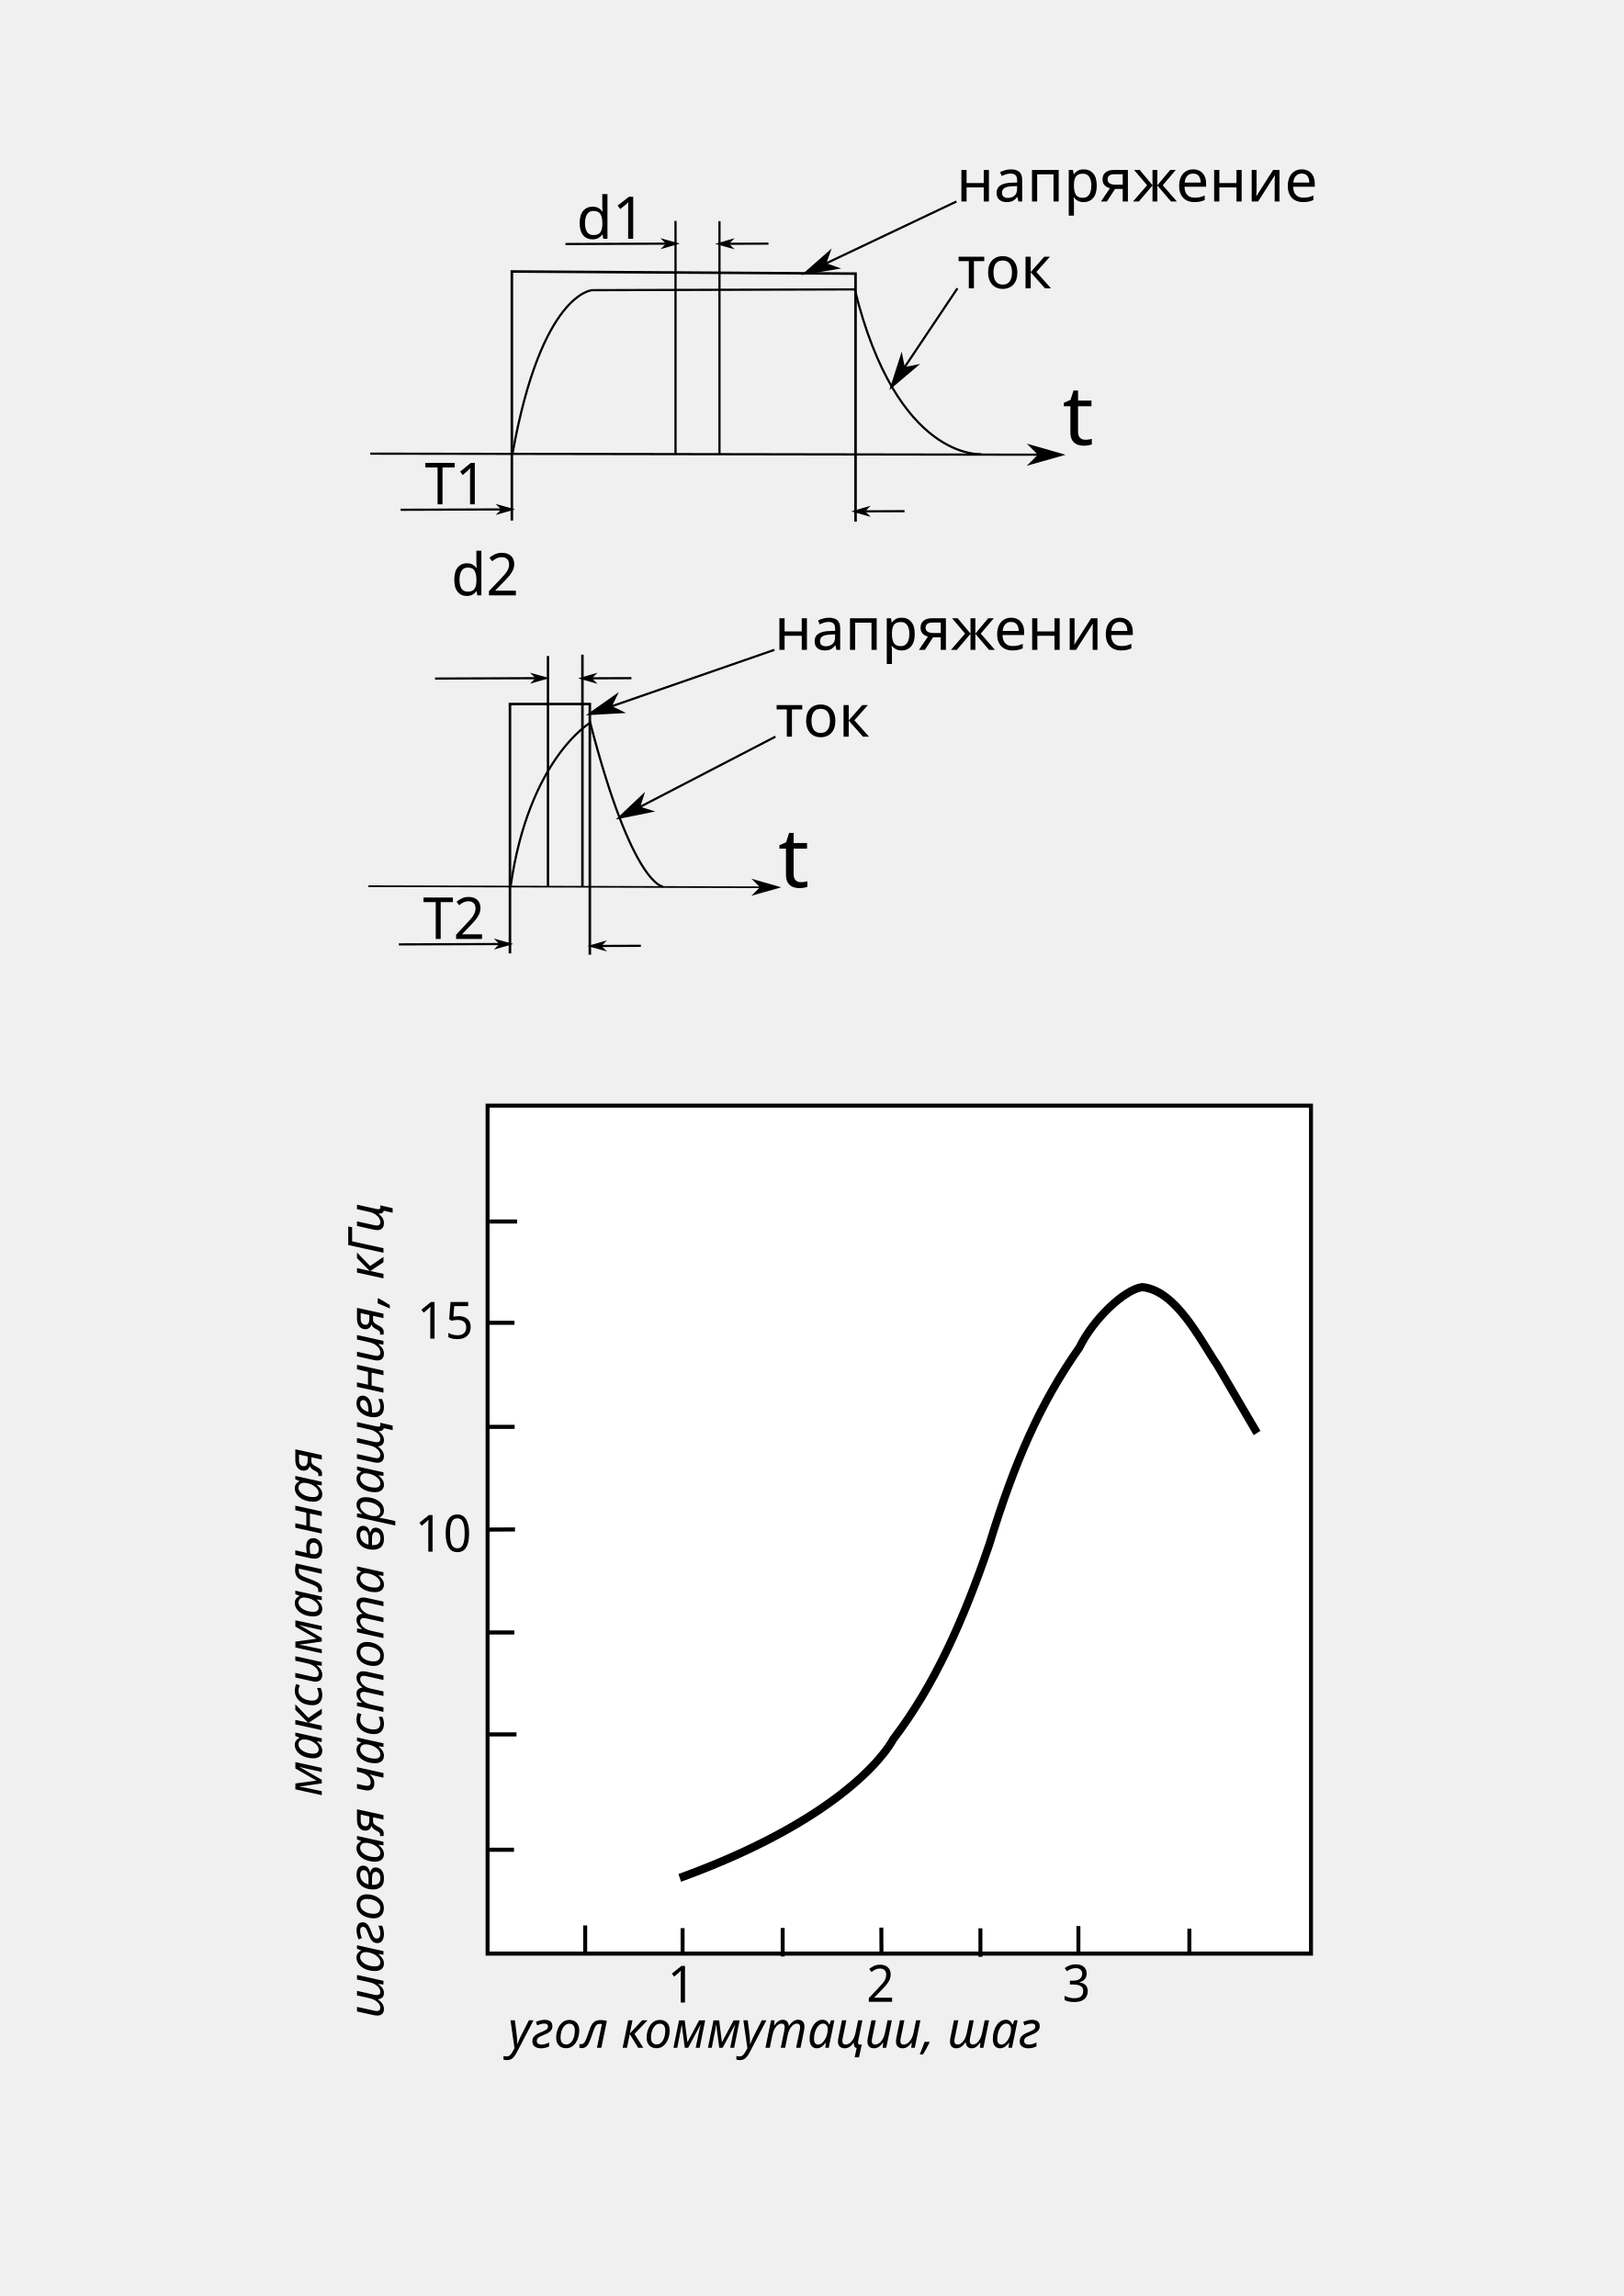
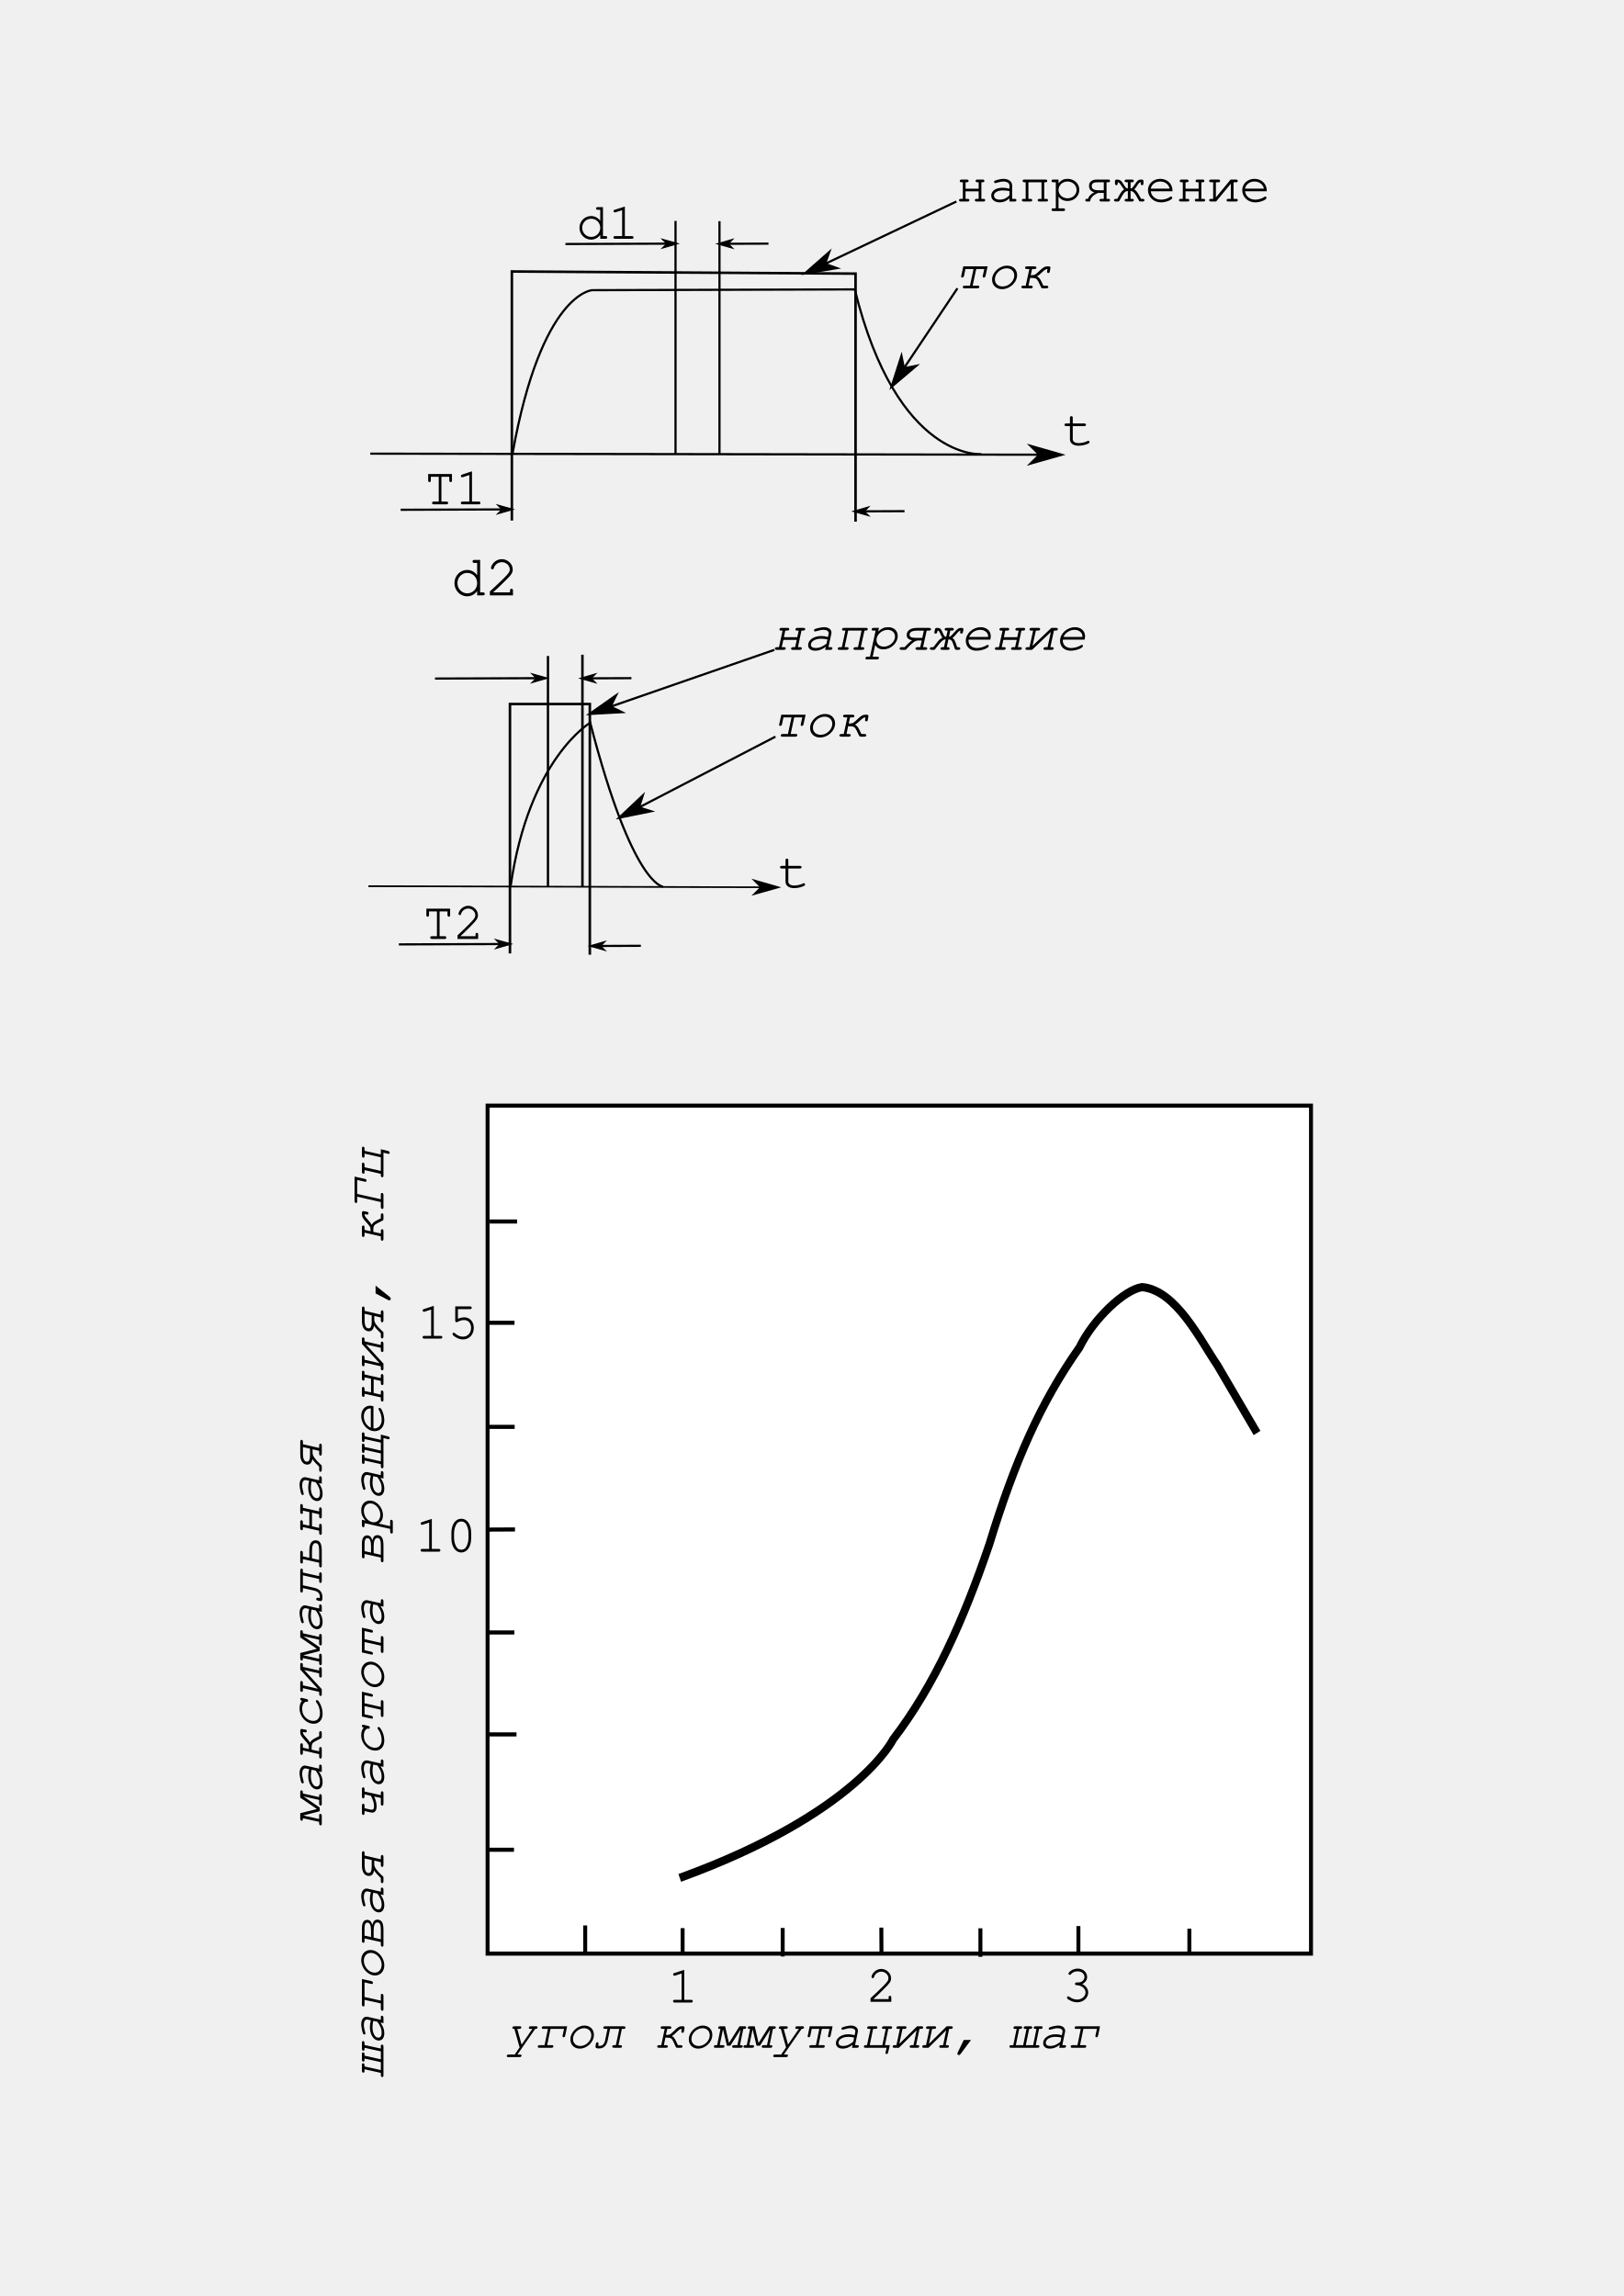
<svg xmlns="http://www.w3.org/2000/svg" xmlns:ns1="http://www.openswatchbook.org/uri/2009/osb" width="744.094" height="1052.362" id="svg2" version="1.1">
  <defs id="defs4">
    <linearGradient id="linearGradient13068" ns1:paint="gradient">
      <stop style="stop-color:#000000;stop-opacity:1;" offset="0" id="stop13070" />
      <stop style="stop-color:#000000;stop-opacity:0;" offset="1" id="stop13072" />
    </linearGradient>
    <marker orient="auto" refY="0.0" refX="0.0" id="Arrow1Mstart" style="overflow:visible">
      <path id="path4060" d="M 0.0,0.0 L 5.0,-5.0 L -12.5,0.0 L 5.0,5.0 L 0.0,0.0 z " style="fill-rule:evenodd;stroke:#000000;stroke-width:1.0pt" transform="scale(0.4) translate(10,0)" />
    </marker>
    <marker orient="auto" refY="0.0" refX="0.0" id="Arrow2Mend" style="overflow:visible;">
      <path id="path4081" style="fill-rule:evenodd;stroke-width:0.625;stroke-linejoin:round;" d="M 8.719,4.034 L -2.207,0.016 L 8.719,-4.002 C 6.973,-1.63 6.983,1.616 8.719,4.034 z " transform="scale(0.6) rotate(180) translate(0,0)" />
    </marker>
    <marker orient="auto" refY="0.0" refX="0.0" id="Arrow2Mstart" style="overflow:visible">
      <path id="path4078" style="fill-rule:evenodd;stroke-width:0.625;stroke-linejoin:round" d="M 8.719,4.034 L -2.207,0.016 L 8.719,-4.002 C 6.973,-1.63 6.983,1.616 8.719,4.034 z " transform="scale(0.6) translate(0,0)" />
    </marker>
    <marker orient="auto" refY="0.0" refX="0.0" id="Arrow1Mend" style="overflow:visible;">
      <path id="path4063" d="M 0.0,0.0 L 5.0,-5.0 L -12.5,0.0 L 5.0,5.0 L 0.0,0.0 z " style="fill-rule:evenodd;stroke:#000000;stroke-width:1.0pt;" transform="scale(0.4) rotate(180) translate(10,0)" />
    </marker>
    <marker orient="auto" refY="0.0" refX="0.0" id="Arrow1Lstart" style="overflow:visible">
      <path id="path4054" d="M 0.0,0.0 L 5.0,-5.0 L -12.5,0.0 L 5.0,5.0 L 0.0,0.0 z " style="fill-rule:evenodd;stroke:#000000;stroke-width:1.0pt" transform="scale(0.8) translate(12.5,0)" />
    </marker>
    <marker orient="auto" refY="0.0" refX="0.0" id="Arrow1Lend" style="overflow:visible;">
      <path id="path4057" d="M 0.0,0.0 L 5.0,-5.0 L -12.5,0.0 L 5.0,5.0 L 0.0,0.0 z " style="fill-rule:evenodd;stroke:#000000;stroke-width:1.0pt;" transform="scale(0.8) rotate(180) translate(12.5,0)" />
    </marker>
    <marker orient="auto" refY="0" refX="0" id="Arrow1Mstart-7" style="overflow:visible">
      <path id="path4060-8" d="M 0,0 5,-5 -12.5,0 5,5 0,0 z" style="fill-rule:evenodd;stroke:#000000;stroke-width:1pt" transform="matrix(0.4,0,0,0.4,4,0)" />
    </marker>
    <marker orient="auto" refY="0" refX="0" id="marker11622" style="overflow:visible">
      <path id="path11624" d="M 0,0 5,-5 -12.5,0 5,5 0,0 z" style="fill-rule:evenodd;stroke:#000000;stroke-width:1pt" transform="matrix(0.4,0,0,0.4,4,0)" />
    </marker>
    <marker orient="auto" refY="0" refX="0" id="Arrow1Mstart-4" style="overflow:visible">
      <path id="path4060-3" d="M 0,0 5,-5 -12.5,0 5,5 0,0 z" style="fill-rule:evenodd;stroke:#000000;stroke-width:1pt" transform="matrix(0.4,0,0,0.4,4,0)" />
    </marker>
    <marker orient="auto" refY="0" refX="0" id="marker11690" style="overflow:visible">
      <path id="path11692" d="M 0,0 5,-5 -12.5,0 5,5 0,0 z" style="fill-rule:evenodd;stroke:#000000;stroke-width:1pt" transform="matrix(0.4,0,0,0.4,4,0)" />
    </marker>
    <marker orient="auto" refY="0" refX="0" id="Arrow1Mstart-2" style="overflow:visible">
      <path id="path4060-0" d="M 0,0 5,-5 -12.5,0 5,5 0,0 z" style="fill-rule:evenodd;stroke:#000000;stroke-width:1pt" transform="matrix(0.4,0,0,0.4,4,0)" />
    </marker>
    <marker orient="auto" refY="0" refX="0" id="marker11729" style="overflow:visible">
      <path id="path11731" d="M 0,0 5,-5 -12.5,0 5,5 0,0 z" style="fill-rule:evenodd;stroke:#000000;stroke-width:1pt" transform="matrix(0.4,0,0,0.4,4,0)" />
    </marker>
    <marker orient="auto" refY="0" refX="0" id="Arrow1Lstart-3" style="overflow:visible">
      <path id="path4054-8" d="M 0,0 5,-5 -12.5,0 5,5 0,0 z" style="fill-rule:evenodd;stroke:#000000;stroke-width:1pt" transform="matrix(0.8,0,0,0.8,10,0)" />
    </marker>
    <marker orient="auto" refY="0" refX="0" id="marker13031" style="overflow:visible">
      <path id="path13033" d="M 0,0 5,-5 -12.5,0 5,5 0,0 z" style="fill-rule:evenodd;stroke:#000000;stroke-width:1pt" transform="matrix(0.8,0,0,0.8,10,0)" />
    </marker>
  </defs>
  <g id="layer1">
    <flowRoot xml:space="preserve" id="flowRoot3019" style="fill:black;stroke:none;stroke-opacity:1;stroke-width:1px;stroke-linejoin:miter;stroke-linecap:butt;fill-opacity:1;font-family:Sans;font-style:normal;font-weight:normal;font-size:40px;line-height:125%;letter-spacing:0px;word-spacing:0px">
      <flowRegion id="flowRegion3021">
        <rect id="rect3023" width="50.357" height="41.786" x="375" y="252.719" />
      </flowRegion>
      <flowPara id="flowPara3025" />
    </flowRoot>
    <flowRoot xml:space="preserve" id="flowRoot11762" style="fill:black;stroke:none;stroke-opacity:1;stroke-width:1px;stroke-linejoin:miter;stroke-linecap:butt;fill-opacity:1;font-family:Sans;font-style:normal;font-weight:normal;font-size:40px;line-height:125%;letter-spacing:0px;word-spacing:0px">
      <flowRegion id="flowRegion11764">
        <rect id="rect11766" width="45.714" height="83.571" x="313.571" y="341.648" />
      </flowRegion>
      <flowPara id="flowPara11768" />
    </flowRoot>
    <g id="g13288" transform="translate(119.7143,51.42857)">
      <path id="path3007" d="m 49.985,156.502 316.683,0.505" style="fill:none;stroke:#000000;stroke-width:1px;stroke-linecap:butt;stroke-linejoin:miter;stroke-opacity:1;marker-end:url(#Arrow1Lend)" />
      <text transform="scale(1.024472,0.9761125)" id="text3027" y="156.216" x="358.397" style="font-size:38.768px;font-style:normal;font-weight:normal;line-height:125%;letter-spacing:0px;word-spacing:0px;fill:#000000;fill-opacity:1;stroke:none;font-family:Sans" xml:space="preserve">
-         <tspan y="156.216" x="358.397" id="tspan3029">t</tspan>
+         <tspan y="156.216" x="358.397" id="tspan3029" style="-inkscape-font-specification:Courier;font-family:Courier;font-weight:normal;font-style:normal;font-stretch:normal;font-variant:normal;font-size:24px">t</tspan>
      </text>
      <path id="path3031" d="m 114.857,187.165 0,-114.16 157.5,0.98 0,113.67" style="fill:none;stroke:#000000;stroke-width:1.171px;stroke-linecap:butt;stroke-linejoin:miter;stroke-opacity:1" />
      <path id="path3035" d="m 115.214,156.219 c 13.214,-73.571 36.429,-74.643 36.429,-74.643 0,0 80.238,-0.238 120.357,-0.357 19.401,78.88 58.047,75.505 58.047,75.505" style="fill:none;stroke:#000000;stroke-width:1px;stroke-linecap:butt;stroke-linejoin:miter;stroke-opacity:1" />
      <path id="path3092" d="m 210,49.957 -5e-5,106.62" style="fill:none;stroke:#000000;stroke-width:1px;stroke-linecap:butt;stroke-linejoin:miter;stroke-opacity:1" />
      <path id="path3094" d="m 189.857,156.576 1.8e-4,-106.745" style="fill:none;stroke:#000000;stroke-width:1.002px;stroke-linecap:butt;stroke-linejoin:miter;stroke-opacity:1" />
      <path id="path6300" d="m 189.857,60.237 -50.446,0.179" style="fill:none;stroke:#000000;stroke-width:1px;stroke-linecap:butt;stroke-linejoin:miter;stroke-opacity:1;marker-start:url(#Arrow1Mstart);marker-mid:none" />
      <path id="path10068" d="m 210,60.326 22.446,-0.089" style="fill:none;stroke:#000000;stroke-width:1px;stroke-linecap:butt;stroke-linejoin:miter;stroke-opacity:1;marker-start:url(#Arrow1Mstart)" />
      <text transform="scale(0.9973234,1.002684)" id="text11606" y="57.853" x="144.839" style="font-size:26.872px;font-style:normal;font-weight:normal;line-height:125%;letter-spacing:0px;word-spacing:0px;fill:#000000;fill-opacity:1;stroke:none;font-family:Sans" xml:space="preserve">
-         <tspan y="57.853" x="144.839" id="tspan11608">d1</tspan>
+         <tspan y="57.853" x="144.839" id="tspan11608" style="font-size:24px;-inkscape-font-specification:Courier;font-family:Courier;font-weight:normal;font-style:normal;font-stretch:normal;font-variant:normal">d1</tspan>
      </text>
      <text transform="scale(0.9846894,1.015549)" id="text11606-8" y="218.068" x="88.395" style="font-size:26.532px;font-style:normal;font-weight:normal;line-height:125%;letter-spacing:0px;word-spacing:0px;fill:#000000;fill-opacity:1;stroke:none;font-family:Sans" xml:space="preserve">
-         <tspan y="218.068" x="88.395" id="tspan11608-0">d2</tspan>
+         <tspan y="218.068" x="88.395" id="tspan11608-0" style="-inkscape-font-specification:Courier;font-family:Courier;font-weight:normal;font-style:normal;font-stretch:normal;font-variant:normal">d2</tspan>
      </text>
      <path id="path6300-7" d="M 114.352,182.046 63.906,182.225" style="fill:none;stroke:#000000;stroke-width:1px;stroke-linecap:butt;stroke-linejoin:miter;stroke-opacity:1;marker-start:url(#Arrow1Mstart);marker-mid:none" />
      <path id="path10068-7" d="m 272.357,182.954 22.446,-0.089" style="fill:none;stroke:#000000;stroke-width:1px;stroke-linecap:butt;stroke-linejoin:miter;stroke-opacity:1;marker-start:url(#Arrow1Mstart)" />
      <text transform="scale(0.9726274,1.028143)" id="text11713" y="174.809" x="77.052" style="font-size:25.882px;font-style:normal;font-weight:normal;line-height:125%;letter-spacing:0px;word-spacing:0px;fill:#000000;fill-opacity:1;stroke:none;font-family:Sans" xml:space="preserve">
-         <tspan y="174.809" x="77.052" id="tspan11715">T1</tspan>
+         <tspan y="174.809" x="77.052" id="tspan11715" style="font-size:24px;-inkscape-font-specification:Courier;font-family:Courier;font-weight:normal;font-style:normal;font-stretch:normal;font-variant:normal">T1</tspan>
      </text>
      <text id="text11758" y="40.934" x="318.571" style="font-size:40px;font-style:normal;font-weight:normal;line-height:125%;letter-spacing:0px;word-spacing:0px;fill:#000000;fill-opacity:1;stroke:none;font-family:Sans" xml:space="preserve">
-         <tspan style="font-size:27px" y="40.934" x="318.571" id="tspan11760">напряжение</tspan>
+         <tspan style="font-size:24px;-inkscape-font-specification:Courier;font-family:Courier;font-weight:normal;font-style:normal;font-stretch:normal;font-variant:normal" y="40.934" x="318.571" id="tspan11760">напряжение</tspan>
      </text>
      <text id="text11758-6" y="80.719" x="319.048" style="font-size:40px;font-style:normal;font-weight:normal;line-height:125%;letter-spacing:0px;word-spacing:0px;fill:#000000;fill-opacity:1;stroke:none;font-family:Sans" xml:space="preserve">
-         <tspan style="font-size:27px" y="80.719" x="319.048" id="tspan11760-0">ток</tspan>
+         <tspan style="font-size:24px;-inkscape-font-specification:Courier Italic;font-family:Courier;font-weight:normal;font-style:italic;font-stretch:normal;font-variant:normal" y="80.719" x="319.048" id="tspan11760-0">ток</tspan>
      </text>
      <path id="path11791" d="m 288.923,125.729 c 30.125,-45.01 30.125,-45.01 30.125,-45.01 l 0,0" style="fill:none;stroke:#000000;stroke-width:1px;stroke-linecap:butt;stroke-linejoin:miter;stroke-opacity:1;marker-start:url(#Arrow1Lstart);marker-end:none" />
      <path id="path12813" d="M 249.285,73.841 318.571,40.934" style="fill:none;stroke:#000000;stroke-width:1px;stroke-linecap:butt;stroke-linejoin:miter;stroke-opacity:1;marker-start:url(#Arrow1Lstart)" />
    </g>
    <g id="g13267" transform="translate(115.4286,87.14286)">
      <path id="path3007-5" d="m 53.396,319.046 187.715,0.505" style="fill:none;stroke:#000000;stroke-width:0.77px;stroke-linecap:butt;stroke-linejoin:miter;stroke-opacity:1;marker-mid:none;marker-end:url(#Arrow1Lend)" />
      <path id="path3031-7" d="m 118.269,349.848 0,-114.298 36.607,-1e-5 -0.002,114.908" style="fill:none;stroke:#000000;stroke-width:1.172px;stroke-linecap:butt;stroke-linejoin:miter;stroke-opacity:1" />
      <path id="path3035-7" d="m 118.626,318.764 c 8.393,-58.214 36.429,-74.643 36.429,-74.643 l 0,0 c 19.405,75.118 33.401,75.141 33.401,75.141" style="fill:none;stroke:#000000;stroke-width:1px;stroke-linecap:butt;stroke-linejoin:miter;stroke-opacity:1" />
      <path id="path3096" d="m 151.482,319.113 c 0,-106.184 0,-106.184 0,-106.184" style="fill:none;stroke:#000000;stroke-width:1.146px;stroke-linecap:butt;stroke-linejoin:miter;stroke-opacity:1" />
      <path id="path3098" d="m 135.686,319.053 c 0,-97.226 0,-105.536 0,-105.536" style="fill:none;stroke:#000000;stroke-width:1.07px;stroke-linecap:butt;stroke-linejoin:miter;stroke-opacity:1" />
      <path id="path6300-3" d="M 134.374,223.687 83.928,223.866" style="fill:none;stroke:#000000;stroke-width:1px;stroke-linecap:butt;stroke-linejoin:miter;stroke-opacity:1;marker-start:url(#Arrow1Mstart);marker-mid:none" />
      <path id="path10068-4" d="m 151.482,223.776 22.446,-0.089" style="fill:none;stroke:#000000;stroke-width:1px;stroke-linecap:butt;stroke-linejoin:miter;stroke-opacity:1;marker-start:url(#Arrow1Mstart)" />
      <text transform="scale(1.024472,0.9761125)" id="text3027-4" y="327.371" x="235.352" style="font-size:38.768px;font-style:normal;font-weight:normal;line-height:125%;letter-spacing:0px;word-spacing:0px;fill:#000000;fill-opacity:1;stroke:none;font-family:Sans" xml:space="preserve">
-         <tspan y="327.371" x="235.352" id="tspan3029-1">t</tspan>
+         <tspan y="327.371" x="235.352" id="tspan3029-1" style="font-size:24px;-inkscape-font-specification:Courier;font-family:Courier;font-weight:normal;font-style:normal;font-stretch:normal;font-variant:normal">t</tspan>
      </text>
      <path id="path6300-7-7" d="m 117.801,345.541 -50.446,0.179" style="fill:none;stroke:#000000;stroke-width:1px;stroke-linecap:butt;stroke-linejoin:miter;stroke-opacity:1;marker-start:url(#Arrow1Mstart);marker-mid:none" />
      <path id="path10068-7-2" d="m 155.806,346.449 22.446,-0.089" style="fill:none;stroke:#000000;stroke-width:1px;stroke-linecap:butt;stroke-linejoin:miter;stroke-opacity:1;marker-start:url(#Arrow1Mstart)" />
      <text transform="scale(0.9726274,1.028143)" id="text11713-3" y="333.829" x="80.598" style="font-size:25.882px;font-style:normal;font-weight:normal;line-height:125%;letter-spacing:0px;word-spacing:0px;fill:#000000;fill-opacity:1;stroke:none;font-family:Sans" xml:space="preserve">
-         <tspan y="333.829" x="80.598" id="tspan11715-8">T2</tspan>
+         <tspan y="333.829" x="80.598" id="tspan11715-8" style="font-size:24px;-inkscape-font-specification:Courier;font-family:Courier;font-weight:normal;font-style:normal;font-stretch:normal;font-variant:normal">T2</tspan>
      </text>
      <text id="text11758-3" y="210.713" x="239.453" style="font-size:40px;font-style:normal;font-weight:normal;line-height:125%;letter-spacing:0px;word-spacing:0px;fill:#000000;fill-opacity:1;stroke:none;font-family:Sans" xml:space="preserve">
-         <tspan style="font-size:27px" y="210.713" x="239.453" id="tspan11760-2">напряжение</tspan>
+         <tspan style="font-size:24px;-inkscape-font-specification:Courier Italic;font-family:Courier;font-weight:normal;font-style:italic;font-stretch:normal;font-variant:normal" y="210.713" x="239.453" id="tspan11760-2">напряжение</tspan>
      </text>
      <text id="text11758-6-4" y="250.499" x="239.93" style="font-size:40px;font-style:normal;font-weight:normal;line-height:125%;letter-spacing:0px;word-spacing:0px;fill:#000000;fill-opacity:1;stroke:none;font-family:Sans" xml:space="preserve">
-         <tspan style="font-size:27px" y="250.499" x="239.93" id="tspan11760-0-5">ток</tspan>
+         <tspan style="font-size:24px;-inkscape-font-specification:Courier Italic;font-family:Courier;font-weight:normal;font-style:italic;font-stretch:normal;font-variant:normal" y="250.499" x="239.93" id="tspan11760-0-5">ток</tspan>
      </text>
      <path id="path11791-2" d="m 168.468,287.575 c 52.788,-27.361 71.462,-37.076 71.462,-37.076 l 0,0" style="fill:none;stroke:#000000;stroke-width:1px;stroke-linecap:butt;stroke-linejoin:miter;stroke-opacity:1;marker-start:url(#Arrow1Lstart);marker-end:none" />
      <path id="path12813-8" d="m 154.876,240.05 84.577,-29.336" style="fill:none;stroke:#000000;stroke-width:1px;stroke-linecap:butt;stroke-linejoin:miter;stroke-opacity:1;marker-start:url(#Arrow1Lstart)" />
    </g>
    <flowRoot xml:space="preserve" id="flowRoot13080" style="fill:black;stroke:none;stroke-opacity:1;stroke-width:1px;stroke-linejoin:miter;stroke-linecap:butt;fill-opacity:1;font-family:Sans;font-style:normal;font-weight:normal;font-size:25px;line-height:125%;letter-spacing:0px;word-spacing:0px">
      <flowRegion id="flowRegion13082">
        <rect id="rect13084" width="2.02" height="25.254" x="195.97" y="795.783" />
      </flowRegion>
      <flowPara id="flowPara13086" />
    </flowRoot>
    <flowRoot xml:space="preserve" id="flowRoot13088" style="font-size:25px;font-style:normal;font-weight:normal;line-height:125%;letter-spacing:0px;word-spacing:0px;fill:#000000;fill-opacity:1;stroke:none;font-family:Sans">
      <flowRegion id="flowRegion13090">
        <rect id="rect13092" width="21.213" height="32.325" x="196.98" y="573.55" />
      </flowRegion>
      <flowPara id="flowPara13094">шшi</flowPara>
    </flowRoot>
    <flowRoot xml:space="preserve" id="flowRoot13212" style="font-size:25px;font-style:normal;font-weight:normal;line-height:125%;letter-spacing:0px;word-spacing:0px;fill:#000000;fill-opacity:1;stroke:none;font-family:Sans">
      <flowRegion id="flowRegion13214">
        <rect id="rect13216" width="26.264" height="27.274" x="176.777" y="960.438" />
      </flowRegion>
      <flowPara id="flowPara13218">5</flowPara>
    </flowRoot>
    <g id="g13313" transform="matrix(0.9044509,0,0,0.9406701,78.7814,103.8411)">
      <g id="g13354" transform="translate(28.74673,-14.88301)">
        <text xml:space="preserve" style="font-size:25px;font-style:normal;font-weight:normal;line-height:125%;letter-spacing:0px;word-spacing:0px;fill:#000000;fill-opacity:1;stroke:none;font-family:Sans" x="141.604" y="902.286" id="text13076">
-           <tspan id="tspan13078" x="141.604" y="902.286" style="font-style:italic;-inkscape-font-specification:Sans Italic">угол коммутации, шаг</tspan>
+           <tspan id="tspan13078" x="141.604" y="902.286" style="font-style:italic;-inkscape-font-specification:Courier Italic;font-family:Courier;font-weight:normal;font-stretch:normal;font-variant:normal">угол коммутации, шаг</tspan>
        </text>
        <text xml:space="preserve" style="font-size:25px;font-style:normal;font-weight:normal;text-align:center;line-height:125%;letter-spacing:0px;word-spacing:0px;text-anchor:middle;fill:#000000;fill-opacity:1;stroke:none;font-family:Sans" x="-659.887" y="47.184" id="text13096" transform="matrix(0,-1,1,0,0,0)">
-           <tspan id="tspan13098" x="-655.907" y="47.184" style="font-style:italic;text-align:center;text-anchor:middle;-inkscape-font-specification:Sans Italic">максимальная </tspan>
-           <tspan id="tspan13352" x="-659.887" y="78.434" style="font-style:italic;text-align:center;text-anchor:middle;-inkscape-font-specification:Sans Italic">шаговая частота вращения, кГц</tspan>
+           <tspan id="tspan13098" x="-655.907" y="47.184" style="font-style:italic;text-align:center;text-anchor:middle;-inkscape-font-specification:Courier Italic;font-family:Courier;font-weight:normal;font-stretch:normal;font-variant:normal;font-size:26.02px">максимальная </tspan>
+           <tspan id="tspan13352" x="-659.887" y="78.434" style="font-style:italic;text-align:center;text-anchor:middle;-inkscape-font-specification:Courier Italic;font-family:Courier;font-weight:normal;font-stretch:normal;font-variant:normal;font-size:26.02px">шаговая частота вращения, кГц</tspan>
        </text>
        <g id="g13193" transform="translate(30,0)" style="stroke-width:2;stroke-miterlimit:4;stroke-dasharray:none">
          <rect ry="0" y="443.221" x="101.198" height="413.172" width="417.212" id="rect13066" style="fill:#ffffff;fill-opacity:1;stroke:#000000;stroke-width:2;stroke-linecap:butt;stroke-miterlimit:4;stroke-opacity:1;stroke-dasharray:none" />
          <path id="path13102" d="m 200.01,843.988 0,13.132" style="fill:none;stroke:#000000;stroke-width:2;stroke-linecap:butt;stroke-linejoin:miter;stroke-miterlimit:4;stroke-opacity:1;stroke-dasharray:none" />
          <path id="path13104" d="m 250.721,843.905 1e-5,13.89" style="fill:none;stroke:#000000;stroke-width:2;stroke-linecap:butt;stroke-linejoin:miter;stroke-miterlimit:4;stroke-opacity:1;stroke-dasharray:none" />
          <path id="path13104-8" d="m 350.909,844.067 1e-5,13.89" style="fill:none;stroke:#000000;stroke-width:2;stroke-linecap:butt;stroke-linejoin:miter;stroke-miterlimit:4;stroke-opacity:1;stroke-dasharray:none" />
          <g id="g13187" style="stroke-width:2;stroke-miterlimit:4;stroke-dasharray:none">
            <path style="fill:none;stroke:#000000;stroke-width:2;stroke-linecap:butt;stroke-linejoin:miter;stroke-miterlimit:4;stroke-opacity:1;stroke-dasharray:none" d="m 300.703,843.735 0.07,12.879" id="path13100" />
            <path style="fill:none;stroke:#000000;stroke-width:2;stroke-linecap:butt;stroke-linejoin:miter;stroke-miterlimit:4;stroke-opacity:1;stroke-dasharray:none" d="m 400.558,842.978 0,13.637" id="path13106" />
            <path style="fill:none;stroke:#000000;stroke-width:2;stroke-linecap:butt;stroke-linejoin:miter;stroke-miterlimit:4;stroke-opacity:1;stroke-dasharray:none" d="m 456.775,844.24 0,12.374" id="path13108" />
            <path style="fill:none;stroke:#000000;stroke-width:2;stroke-linecap:butt;stroke-linejoin:miter;stroke-miterlimit:4;stroke-opacity:1;stroke-dasharray:none" d="m 150.66,842.671 10e-6,13.89" id="path13104-1" />
          </g>
          <g transform="matrix(0,1,-1,0,895.1795,880.164)" id="g13178" style="stroke-width:2;stroke-miterlimit:4;stroke-dasharray:none">
            <path style="fill:none;stroke:#000000;stroke-width:2;stroke-linecap:butt;stroke-linejoin:miter;stroke-miterlimit:4;stroke-opacity:1;stroke-dasharray:none" d="m -230.376,792.973 -0.07,-12.879" id="path13100-7" />
            <path style="fill:none;stroke:#000000;stroke-width:2;stroke-linecap:butt;stroke-linejoin:miter;stroke-miterlimit:4;stroke-opacity:1;stroke-dasharray:none" d="m -331.139,793.478 0,-13.132" id="path13102-5" />
            <path style="fill:none;stroke:#000000;stroke-width:2;stroke-linecap:butt;stroke-linejoin:miter;stroke-miterlimit:4;stroke-opacity:1;stroke-dasharray:none" d="m -130.591,792.973 0,-13.637" id="path13106-9" />
            <path style="fill:none;stroke:#000000;stroke-width:2;stroke-linecap:butt;stroke-linejoin:miter;stroke-miterlimit:4;stroke-opacity:1;stroke-dasharray:none" d="m -74.374,792.972 0,-12.374" id="path13108-1" />
            <path style="fill:none;stroke:#000000;stroke-width:2;stroke-linecap:butt;stroke-linejoin:miter;stroke-miterlimit:4;stroke-opacity:1;stroke-dasharray:none" d="m -280.428,794.152 -10e-6,-13.89" id="path13104-18" />
            <path style="fill:none;stroke:#000000;stroke-width:2;stroke-linecap:butt;stroke-linejoin:miter;stroke-miterlimit:4;stroke-opacity:1;stroke-dasharray:none" d="m -180.24,794.315 -1e-5,-13.89" id="path13104-8-3" />
            <path style="fill:none;stroke:#000000;stroke-width:2;stroke-linecap:butt;stroke-linejoin:miter;stroke-miterlimit:4;stroke-opacity:1;stroke-dasharray:none" d="m -380.489,792.919 0,-13.89" id="path13104-1-5" />
          </g>
        </g>
        <flowRoot xml:space="preserve" id="flowRoot13220" style="font-size:25px;font-style:normal;font-weight:normal;line-height:125%;letter-spacing:0px;word-spacing:0px;fill:#000000;fill-opacity:1;stroke:none;font-family:Sans" transform="translate(-102,-232)">
          <flowRegion id="flowRegion13222">
            <rect id="rect13224" width="70.711" height="31.315" x="207.081" y="965.489" />
          </flowRegion>
-           <flowPara id="flowPara13226">5</flowPara>
+           <flowPara id="flowPara13226" style="-inkscape-font-specification:Courier;font-family:Courier;font-weight:normal;font-style:normal;font-stretch:normal;font-variant:normal;font-size:26.02px">5</flowPara>
        </flowRoot>
        <text xml:space="preserve" style="font-size:25px;font-style:normal;font-weight:normal;line-height:125%;letter-spacing:0px;word-spacing:0px;fill:#000000;fill-opacity:1;stroke:none;font-family:Sans" x="94.447" y="660.54" id="text13228">
-           <tspan id="tspan13230" x="94.447" y="660.54">10</tspan>
+           <tspan id="tspan13230" x="94.447" y="660.54" style="font-size:26.02px;-inkscape-font-specification:Courier;font-family:Courier;font-weight:normal;font-style:normal;font-stretch:normal;font-variant:normal">10</tspan>
        </text>
        <text xml:space="preserve" style="font-size:25px;font-style:normal;font-weight:normal;line-height:125%;letter-spacing:0px;word-spacing:0px;fill:#000000;fill-opacity:1;stroke:none;font-family:Sans" x="222.348" y="880.248" id="text13232">
-           <tspan id="tspan13234" x="222.348" y="880.248">1</tspan>
+           <tspan id="tspan13234" x="222.348" y="880.248" style="font-size:26.02px;-inkscape-font-specification:Courier;font-family:Courier;font-weight:normal;font-style:normal;font-stretch:normal;font-variant:normal">1</tspan>
        </text>
        <text xml:space="preserve" style="font-size:25px;font-style:normal;font-weight:normal;line-height:125%;letter-spacing:0px;word-spacing:0px;fill:#000000;fill-opacity:1;stroke:none;font-family:Sans" x="323.156" y="879.892" id="text13236">
-           <tspan id="tspan13238" x="323.156" y="879.892">2</tspan>
+           <tspan id="tspan13238" x="323.156" y="879.892" style="font-size:26.02px;-inkscape-font-specification:Courier;font-family:Courier;font-weight:normal;font-style:normal;font-stretch:normal;font-variant:normal">2</tspan>
        </text>
        <text xml:space="preserve" style="font-size:25px;font-style:normal;font-weight:normal;line-height:125%;letter-spacing:0px;word-spacing:0px;fill:#000000;fill-opacity:1;stroke:none;font-family:Sans" x="422.416" y="879.733" id="text13240">
-           <tspan id="tspan13242" x="422.416" y="879.733">3</tspan>
+           <tspan id="tspan13242" x="422.416" y="879.733" style="-inkscape-font-specification:Courier;font-family:Courier;font-weight:normal;font-style:normal;font-stretch:normal;font-variant:normal;font-size:26.02px">3</tspan>
        </text>
        <text xml:space="preserve" style="font-size:25px;font-style:normal;font-weight:normal;line-height:125%;letter-spacing:0px;word-spacing:0px;fill:#000000;fill-opacity:1;stroke:none;font-family:Sans" x="95.449" y="556.732" id="text13228-9">
-           <tspan id="tspan13230-9" x="95.449" y="556.732">15</tspan>
+           <tspan id="tspan13230-9" x="95.449" y="556.732" style="-inkscape-font-specification:Courier;font-family:Courier;font-weight:normal;font-style:normal;font-stretch:normal;font-variant:normal;font-size:26.02px">15</tspan>
        </text>
        <path style="fill:none;stroke:#000000;stroke-width:4;stroke-linecap:butt;stroke-linejoin:miter;stroke-miterlimit:4;stroke-opacity:1;stroke-dasharray:none" d="m 228.571,819.505 c 90,-31.429 108.153,-67.561 108.153,-67.561 20.945,-26.259 35.83,-58.578 48.694,-94.939 12.864,-40.401 25.728,-68.68 45.664,-95.949 7.143,-14.048 22.847,-28.218 31.775,-29.408 17.262,1.548 29.524,25.952 38.214,38.214 l 20,32.857" id="path13265" />
      </g>
    </g>
  </g>
</svg>
